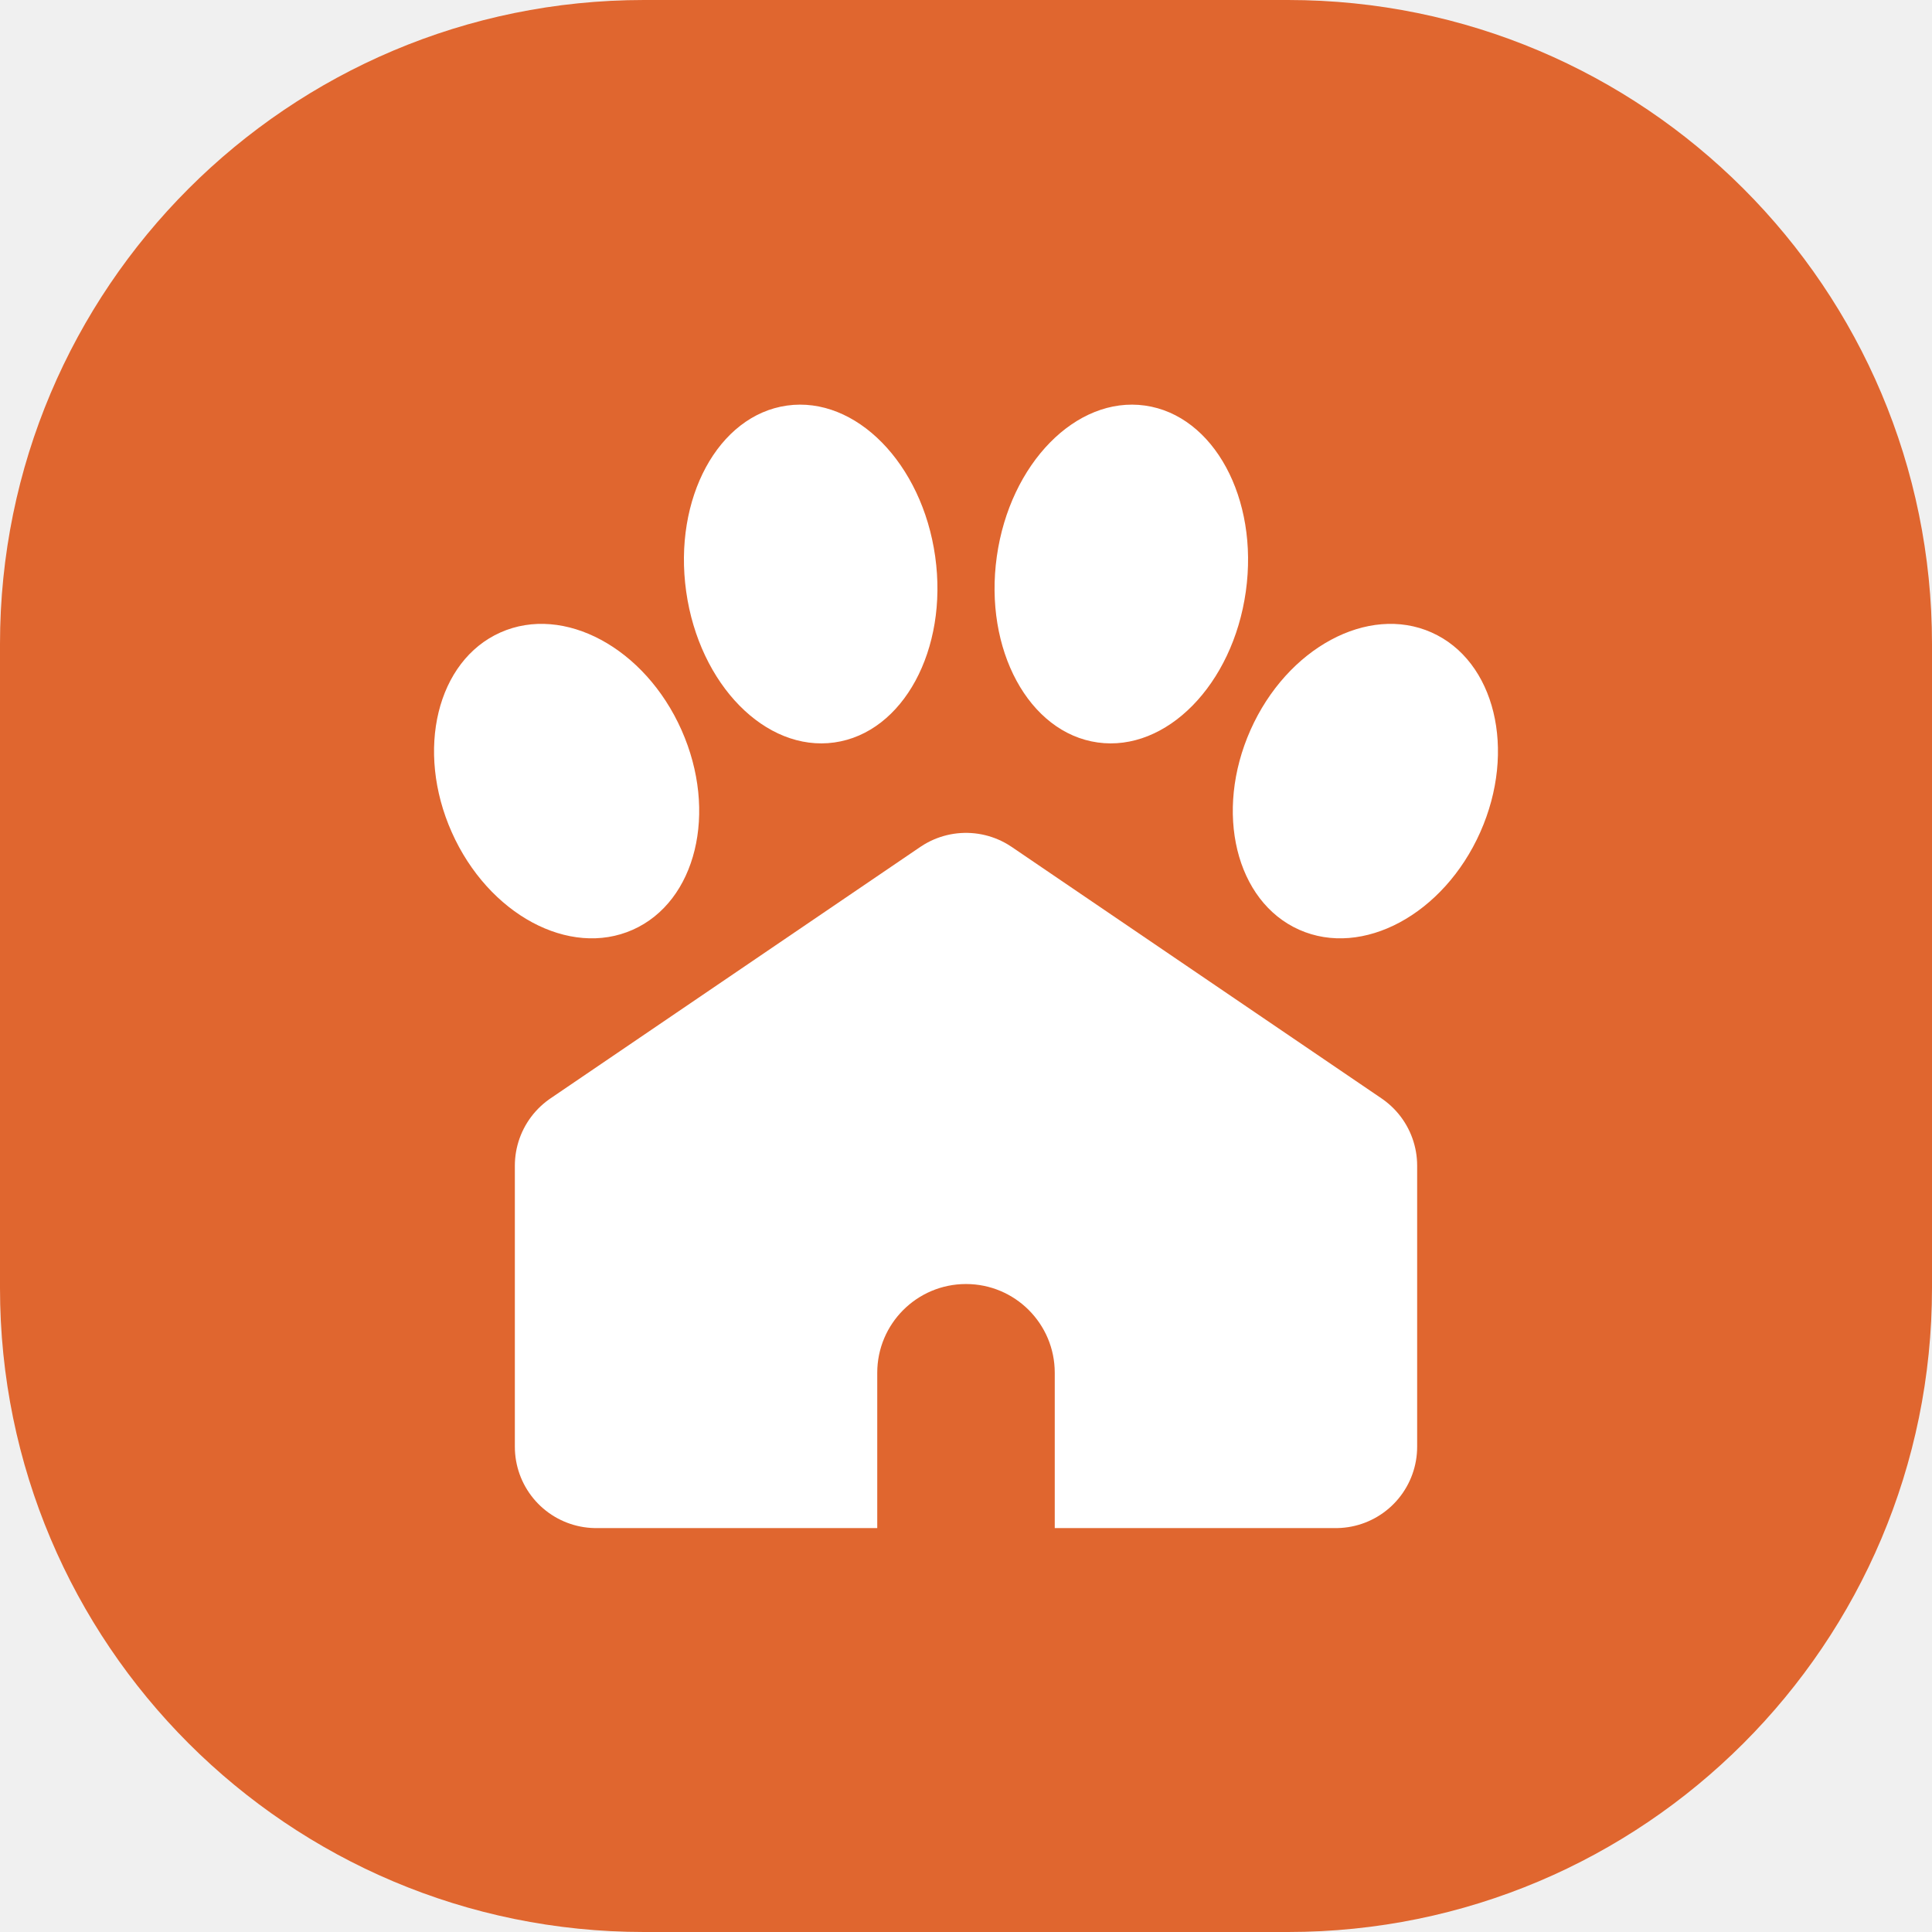
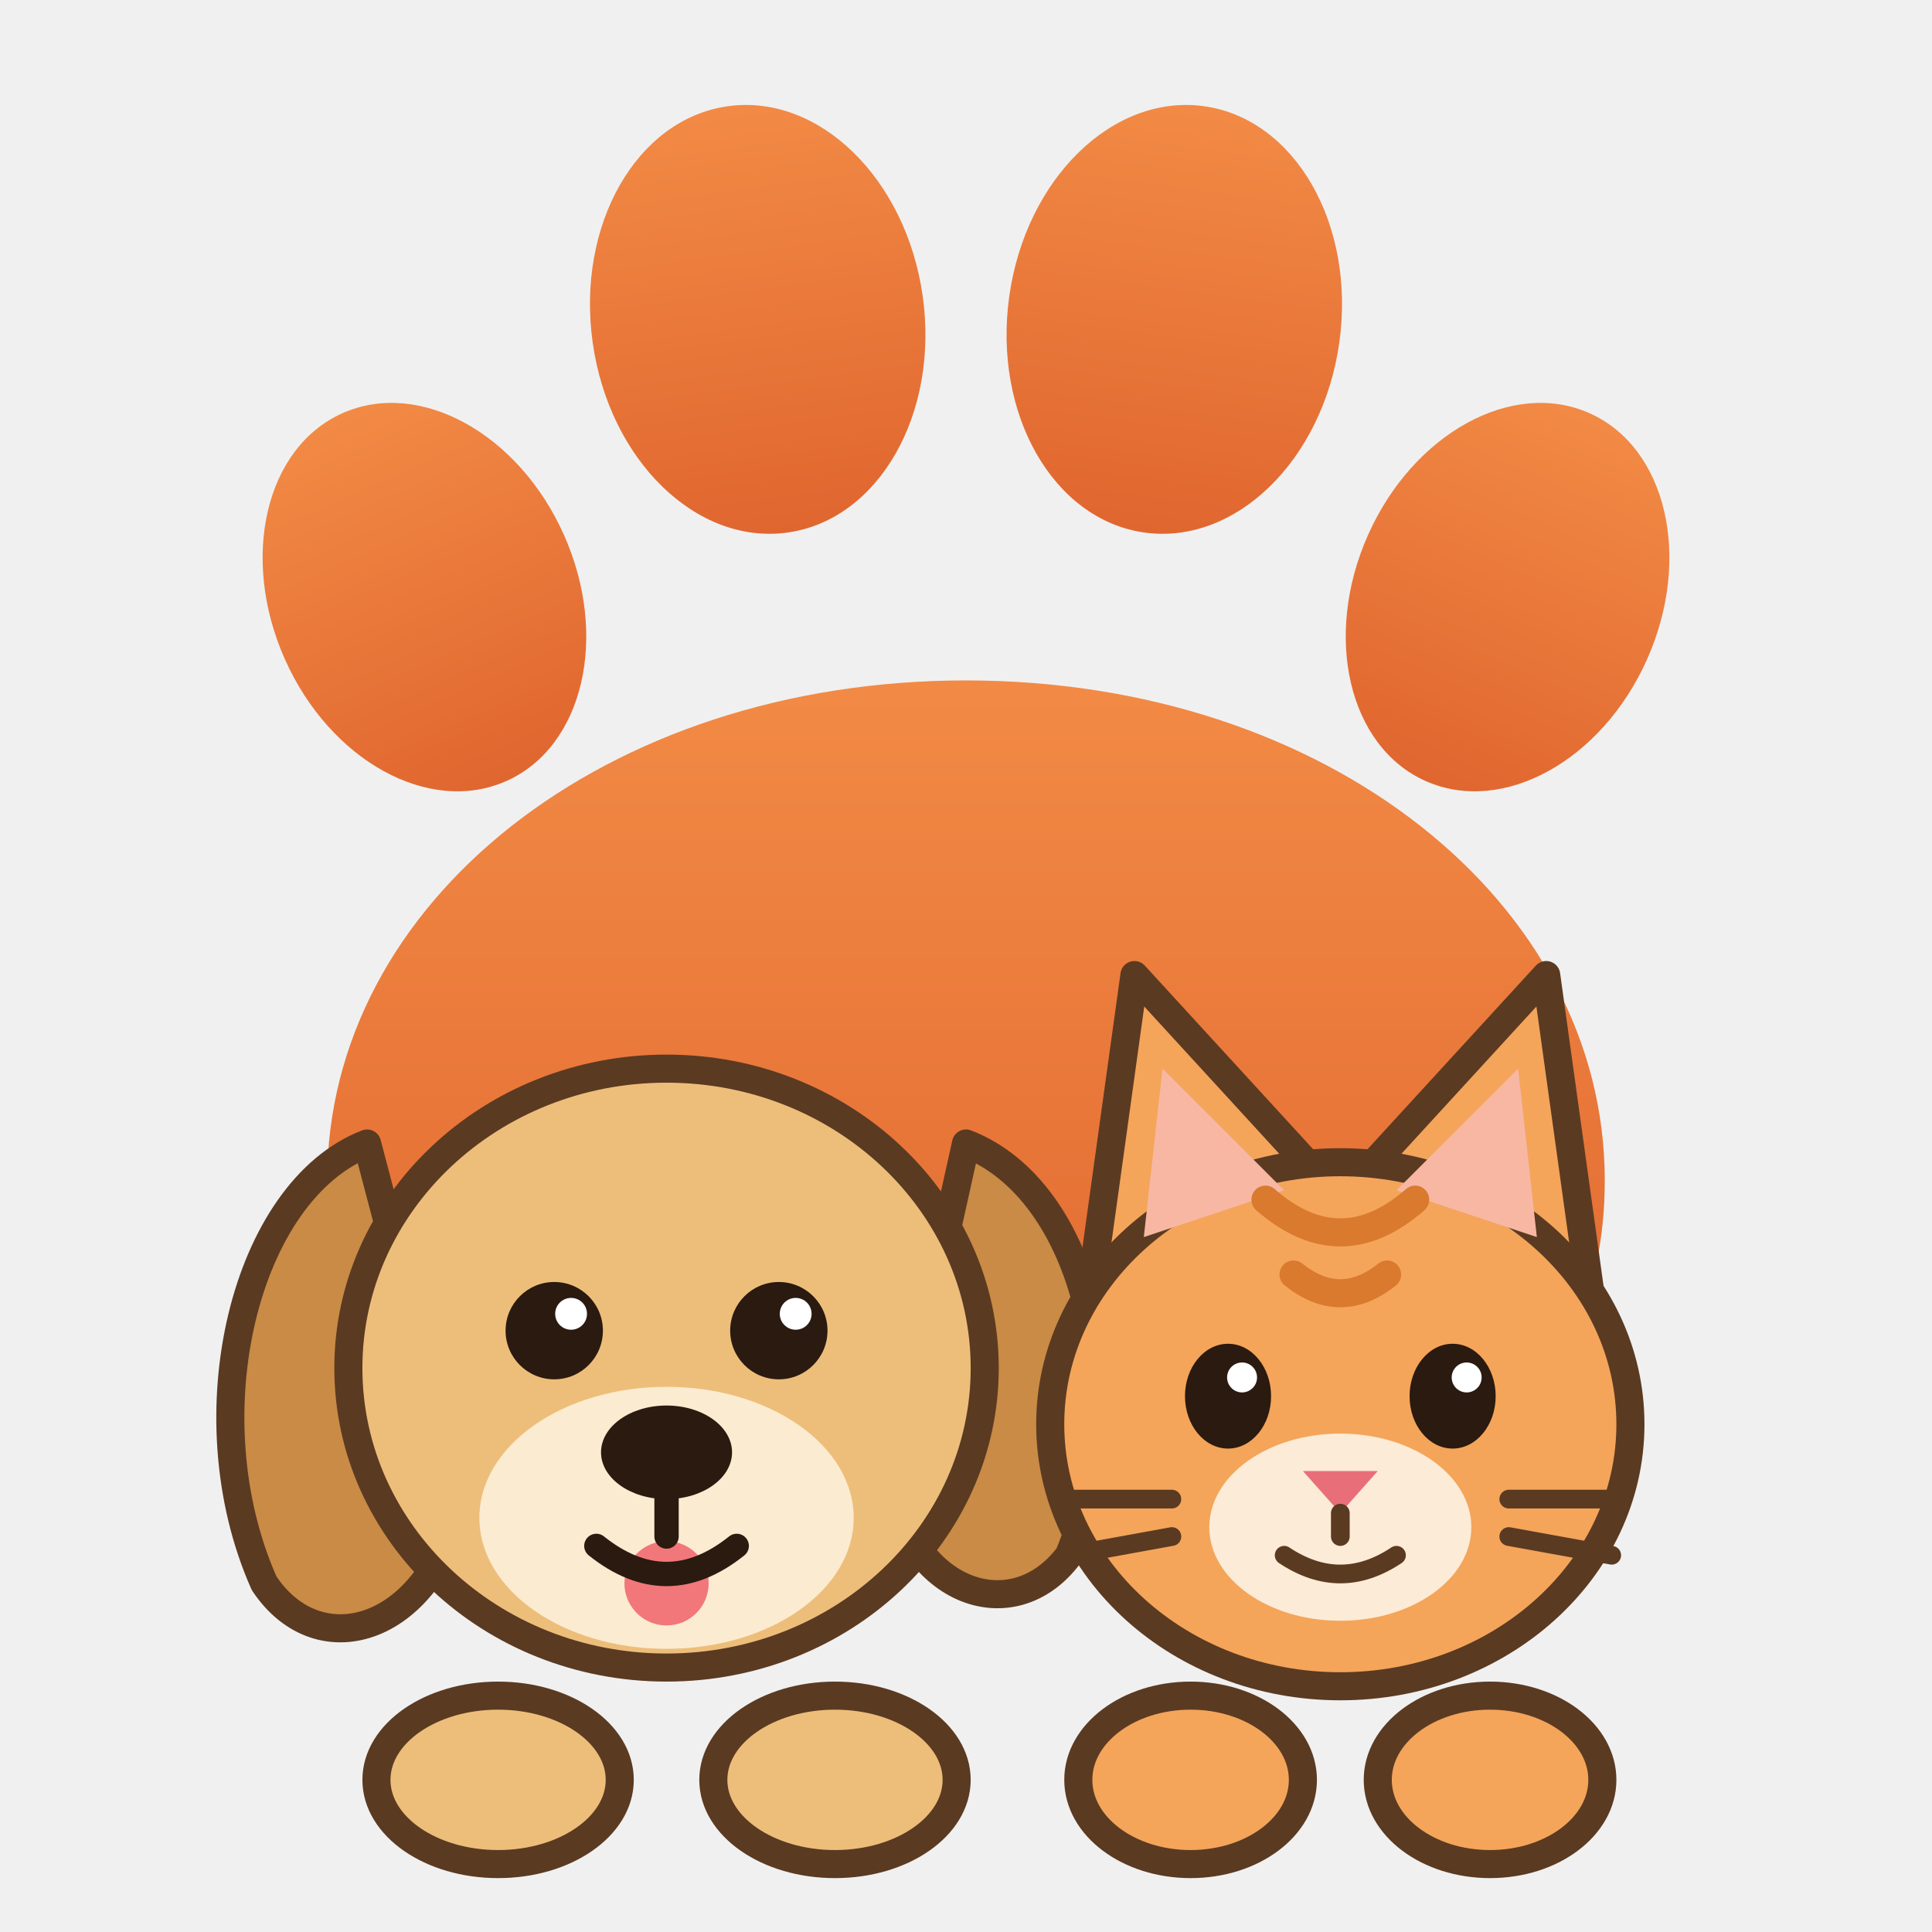
- <svg xmlns="http://www.w3.org/2000/svg" viewBox="0 0 256 256" width="256" height="256" role="img" aria-label="ProxyPaw">
+ <svg xmlns="http://www.w3.org/2000/svg" viewBox="0 0 256 256">
  <defs>
-     <mask id="proxypaw-icon-light-door" maskUnits="userSpaceOnUse" x="0" y="0" width="256" height="256">
-       <rect width="256" height="256" fill="#FFFFFF" />
-       <path d="M116 206V184a12 12 0 0 1 24 0V206Z" fill="#000000" />
-     </mask>
+     <linearGradient id="ppg" x1="0" y1="0" x2="0" y2="1">
+       <stop offset="0" stop-color="#f28a45" />
+       <stop offset="1" stop-color="#e0662f" />
+     </linearGradient>
  </defs>
-   <rect width="256" height="256" rx="85.33" fill="#E0662F" />
-   <g transform="translate(128 128) scale(0.98) translate(-128 -129)" fill="#FFFFFF">
-     <ellipse cx="74" cy="104" rx="17" ry="22" transform="rotate(-24 74 104)" />
-     <ellipse cx="107" cy="76" rx="17" ry="23" transform="rotate(-8 107 76)" />
-     <ellipse cx="149" cy="76" rx="17" ry="23" transform="rotate(8 149 76)" />
-     <ellipse cx="182" cy="104" rx="17" ry="22" transform="rotate(24 182 104)" />
-     <path d="M128 122L178 156V194H78V156Z" stroke="#FFFFFF" stroke-width="22" stroke-linejoin="round" mask="url(#proxypaw-icon-light-door)" />
+   <g fill="url(#ppg)" transform="translate(128 0) scale(0.92) translate(-128 0)">
+     <ellipse cx="50" cy="86" rx="22" ry="29" transform="rotate(-24 50 86)" />
+     <ellipse cx="98" cy="46" rx="24" ry="31" transform="rotate(-8 98 46)" />
+     <ellipse cx="158" cy="46" rx="24" ry="31" transform="rotate(8 158 46)" />
+     <ellipse cx="206" cy="86" rx="22" ry="29" transform="rotate(24 206 86)" />
+     <path d="M128 98C180 98 220 130 220 170C220 204 194 218 166 214C152 212 140 207 128 207C116 207 104 212 90 214C62 218 36 204 36 170C36 130 76 98 128 98Z" />
+   </g>
+   <g transform="translate(128 247) scale(1.24) translate(-128 -247)">
+     <g stroke="#5b3a22" stroke-width="3" stroke-linejoin="round">
+       <path d="M64 170C51 175 45 199 53 217C59 226 71 222 74 208Z" fill="#c98b45" />
+       <path d="M128 170C141 175 146 197 139 214C133 222 122 218 120 206Z" fill="#c98b45" />
+       <ellipse cx="96" cy="194" rx="34" ry="32" fill="#edbe7a" />
+       <ellipse cx="78" cy="238" rx="13" ry="9" fill="#edbe7a" />
+       <ellipse cx="114" cy="238" rx="13" ry="9" fill="#edbe7a" />
+     </g>
+     <ellipse cx="96" cy="210" rx="20" ry="14" fill="#fbebd0" />
+     <g fill="#2a1a10">
+       <circle cx="84" cy="190" r="5.2" />
+       <circle cx="108" cy="190" r="5.2" />
+       <ellipse cx="96" cy="203" rx="7" ry="5" />
+     </g>
+     <g fill="#fff">
+       <circle cx="85.8" cy="188.2" r="1.7" />
+       <circle cx="109.8" cy="188.2" r="1.7" />
+     </g>
+     <ellipse cx="96" cy="217" rx="4.5" ry="4.5" fill="#f2777a" />
+     <path d="M96 208v4M88.5 213q7.5 6 15 0" fill="none" stroke="#2a1a10" stroke-width="2.6" stroke-linecap="round" />
+     <g stroke="#5b3a22" stroke-width="3" stroke-linejoin="round">
+       <path d="M141 188L146 152L168 176Z" fill="#f4a55a" />
+       <path d="M195 188L190 152L168 176Z" fill="#f4a55a" />
+       <ellipse cx="168" cy="200" rx="31" ry="28" fill="#f4a55a" />
+       <ellipse cx="152" cy="238" rx="12" ry="9" fill="#f4a55a" />
+       <ellipse cx="184" cy="238" rx="12" ry="9" fill="#f4a55a" />
+     </g>
+     <path d="M147 180L149 162L162 175Z" fill="#f7b7a3" />
+     <path d="M189 180L187 162L174 175Z" fill="#f7b7a3" />
+     <path d="M160 176q8 7 16 0M163 184q5 4 10 0" fill="none" stroke="#d97a2e" stroke-width="3" stroke-linecap="round" />
+     <ellipse cx="168" cy="211" rx="14" ry="10" fill="#fcebd6" />
+     <g fill="#2a1a10">
+       <ellipse cx="156" cy="197" rx="4.6" ry="5.6" />
+       <ellipse cx="180" cy="197" rx="4.6" ry="5.6" />
+     </g>
+     <g fill="#fff">
+       <circle cx="157.5" cy="195" r="1.6" />
+       <circle cx="181.5" cy="195" r="1.6" />
+     </g>
+     <path d="M164 205h8l-4 4.5Z" fill="#e86f7a" />
+     <path d="M168 209.5v2.5M162 214q6 4 12 0M138 208h12M139 214l11-2M198 208h-12M197 214l-11-2" fill="none" stroke="#5b3a22" stroke-width="2" stroke-linecap="round" />
  </g>
</svg>
